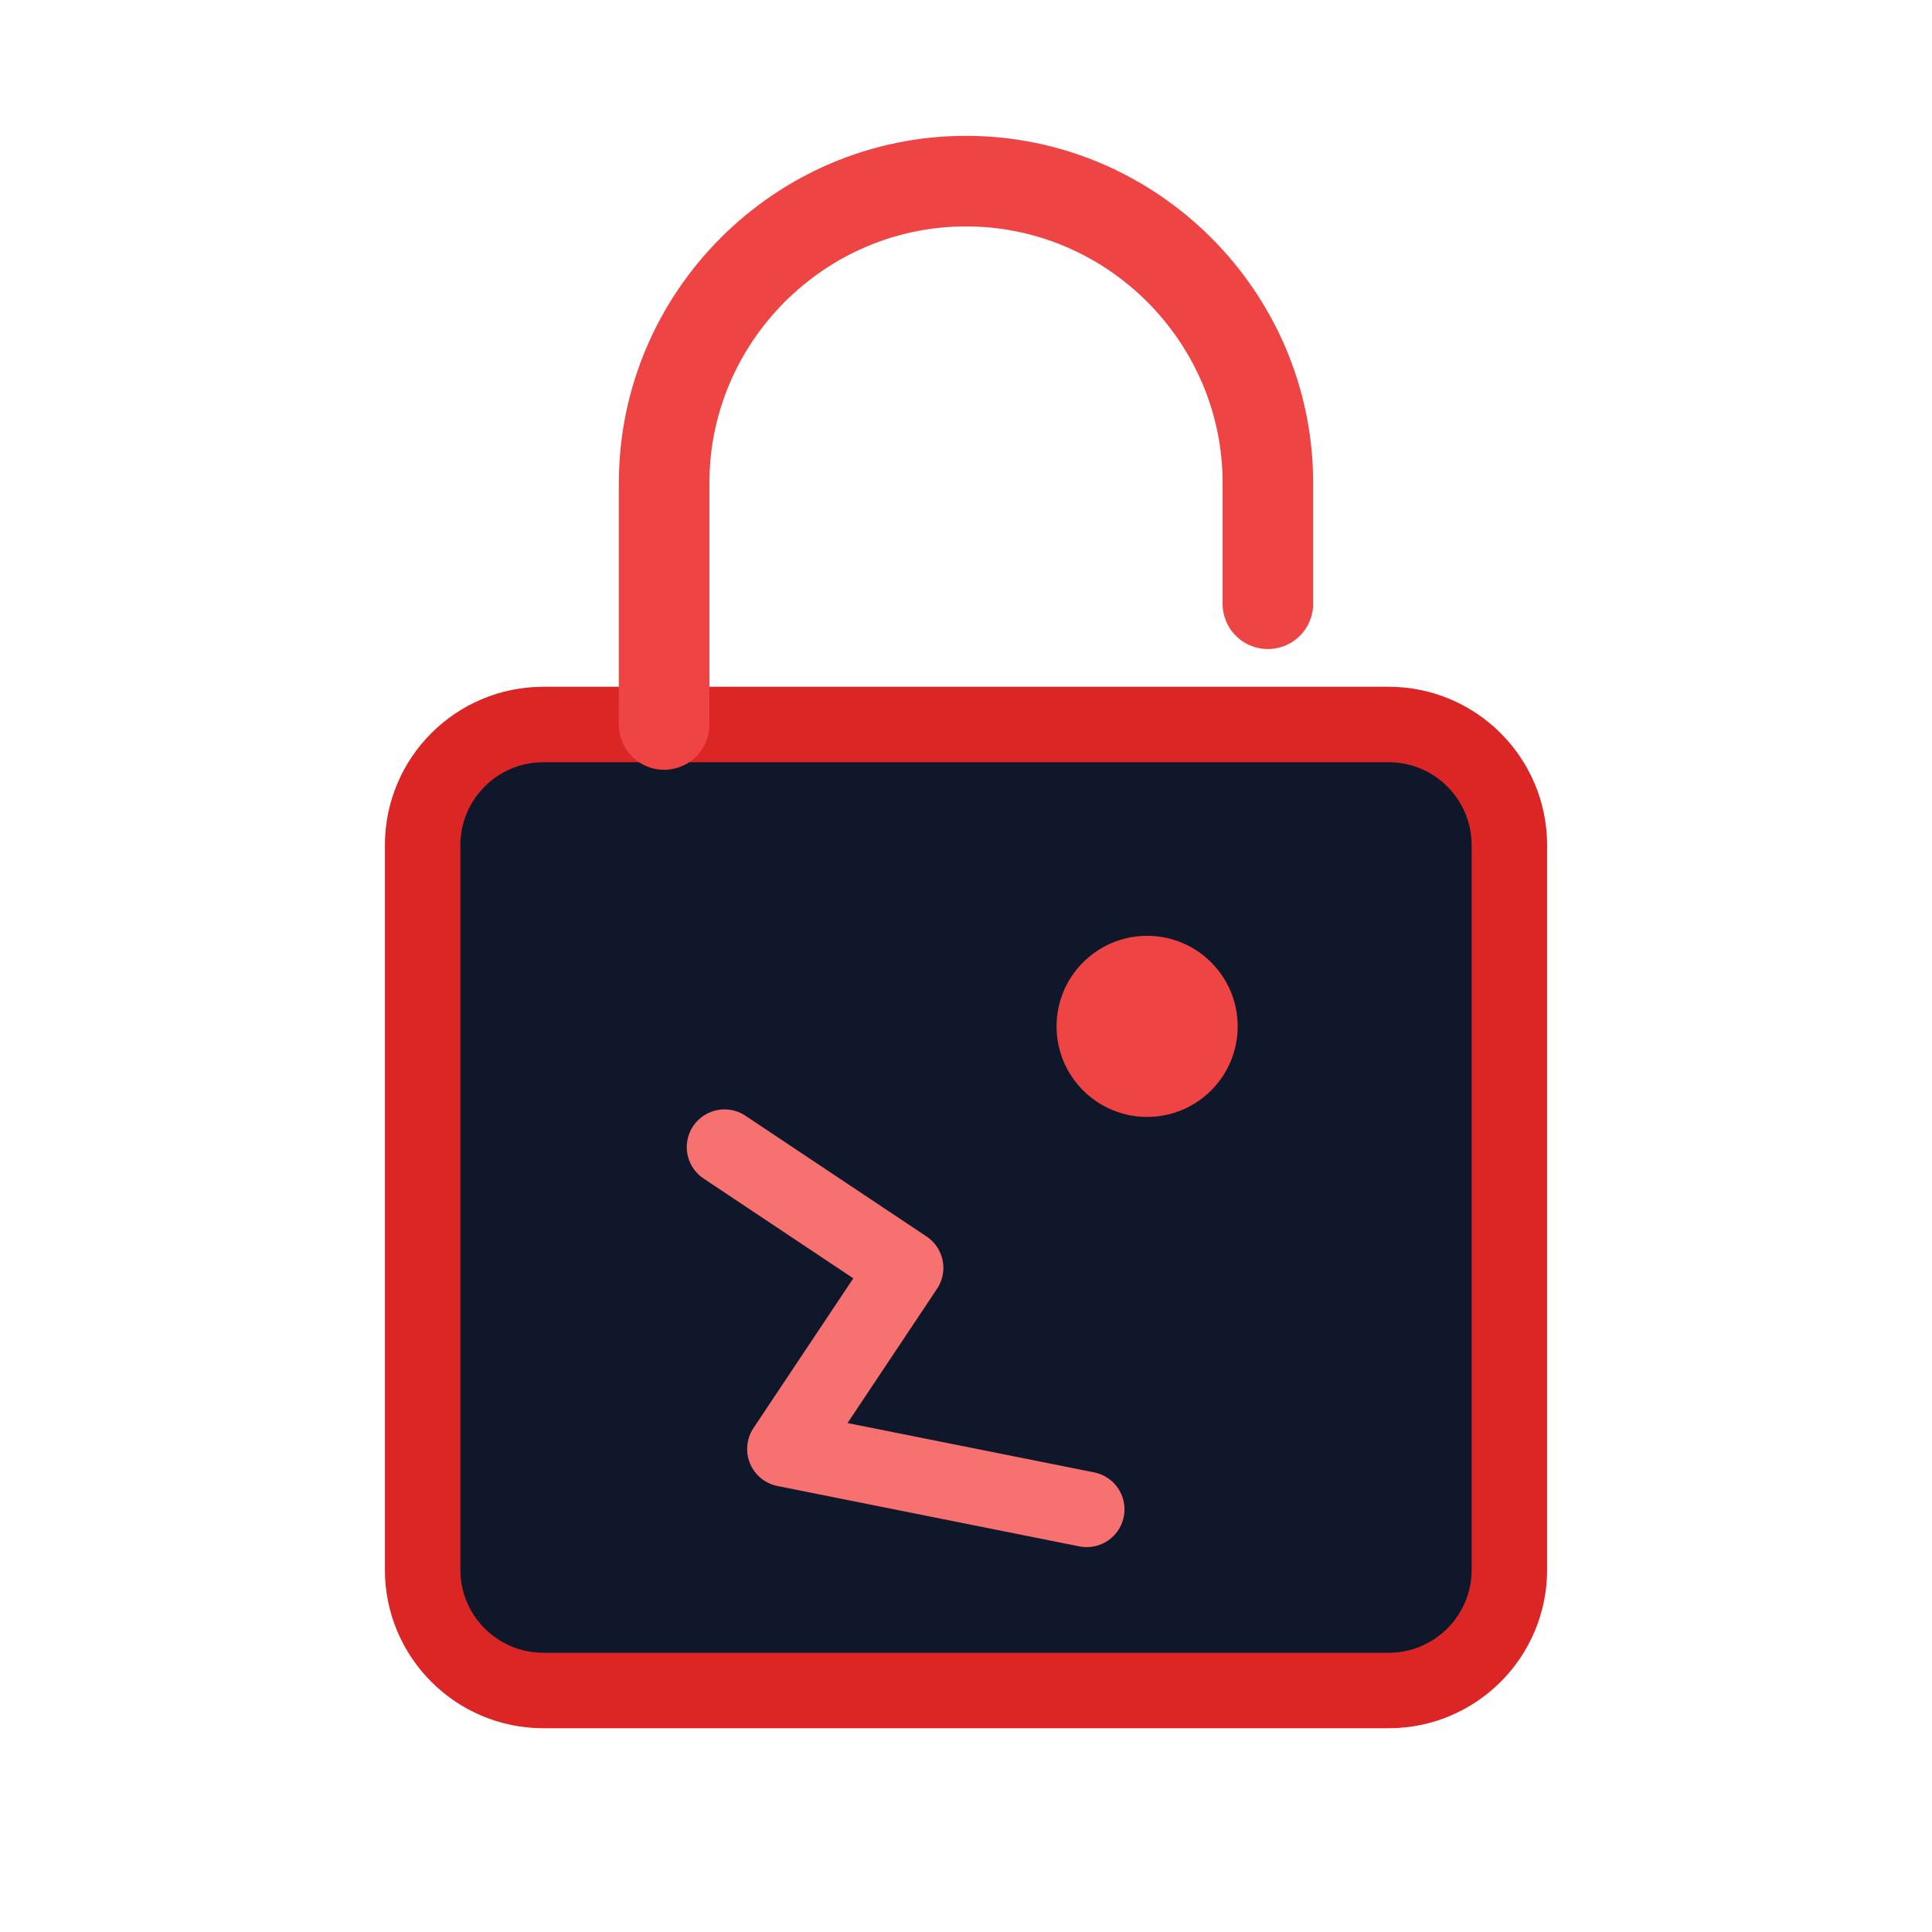
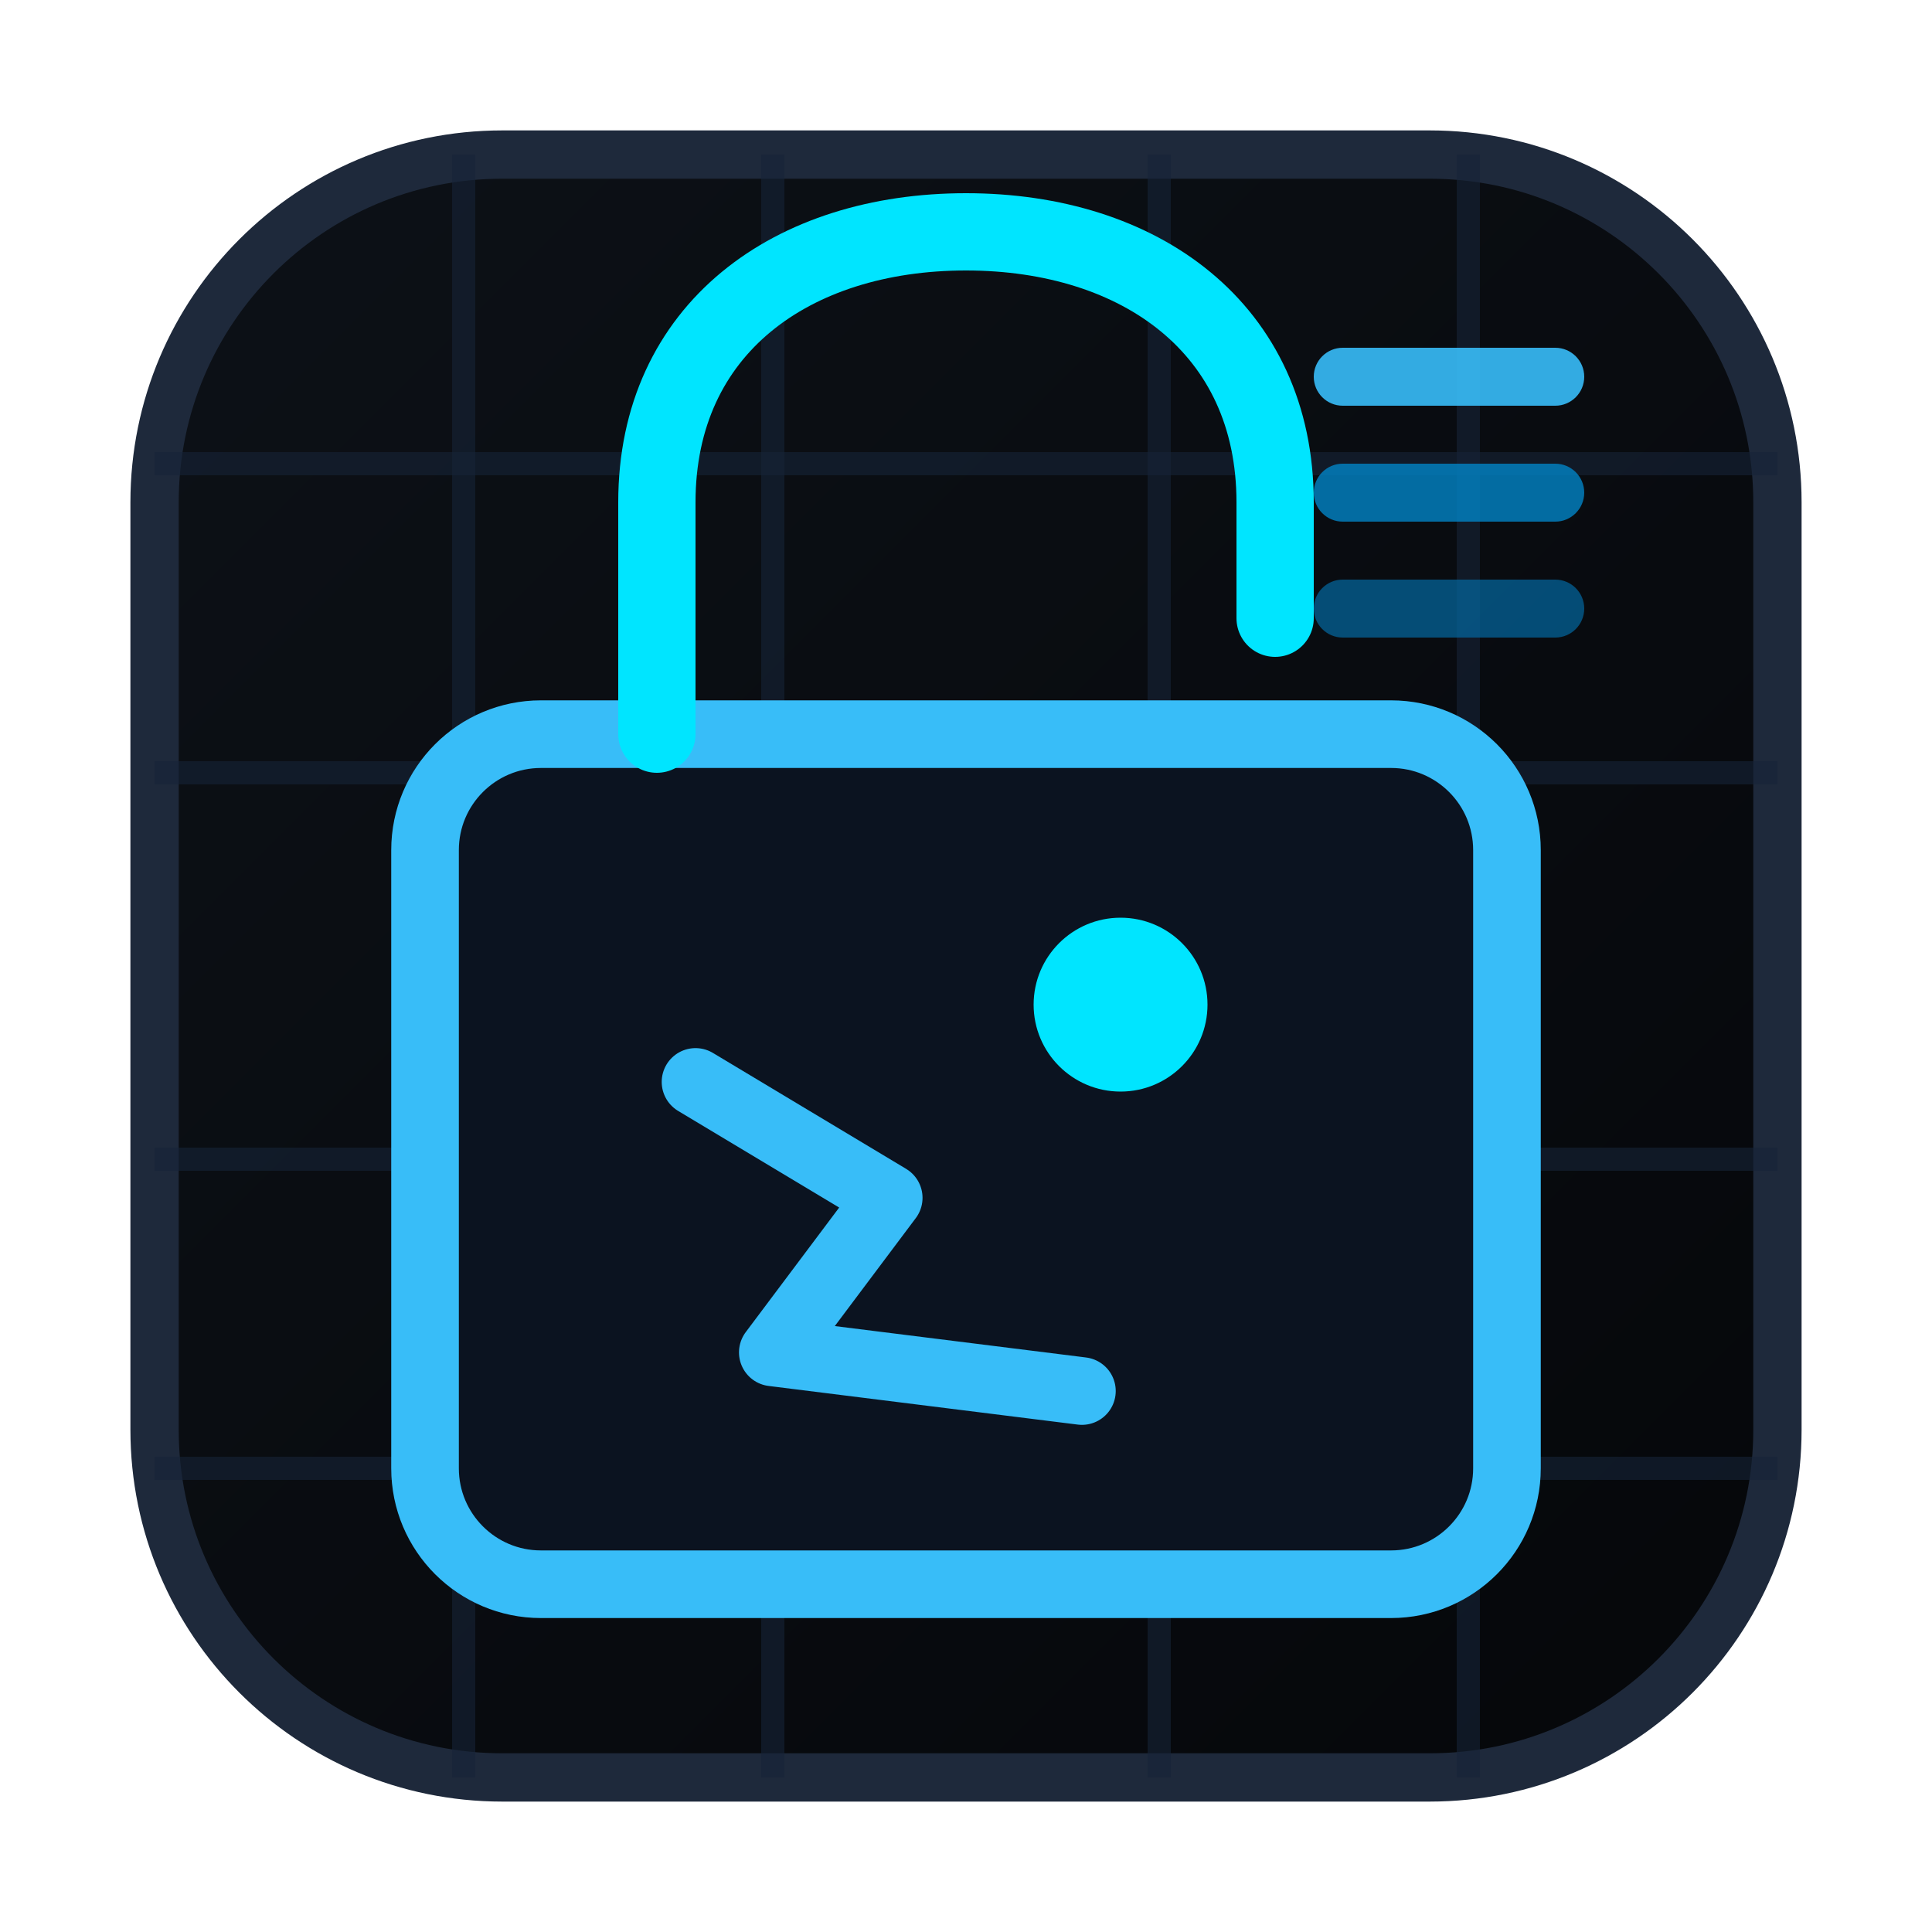
- <svg xmlns="http://www.w3.org/2000/svg" viewBox="0 0 64 64" width="64" height="64">
-   <rect x="14" y="24" width="36" height="32" rx="4" fill="#0f172a" stroke="#dc2626" stroke-width="2.5" />
-   <path d="M22 24 V16 C22 10.5 26.5 6 32 6 C37.5 6 42 10.5 42 16 V20" fill="none" stroke="#ef4444" stroke-width="3" stroke-linecap="round" />
-   <path d="M24 38 L30 42 L26 48 L36 50" fill="none" stroke="#f87171" stroke-width="2.5" stroke-linecap="round" stroke-linejoin="round" />
-   <circle cx="38" cy="34" r="3" fill="#ef4444" />
+ <svg xmlns="http://www.w3.org/2000/svg" viewBox="0 0 100 100" width="100" height="100">
+   <defs>
+     <linearGradient id="bg_john" x1="0%" y1="0%" x2="100%" y2="100%">
+       <stop offset="0%" stop-color="#0d1117" />
+       <stop offset="100%" stop-color="#05070a" />
+     </linearGradient>
+   </defs>
+   <rect x="8" y="8" width="84" height="84" rx="18" fill="url(#bg_john)" stroke="#1e293b" stroke-width="2.5" />
+   <line x1="24" y1="8" x2="24" y2="92" stroke="#162438" stroke-width="1.2" stroke-opacity="0.6" />
+   <line x1="40" y1="8" x2="40" y2="92" stroke="#162438" stroke-width="1.2" stroke-opacity="0.6" />
+   <line x1="60" y1="8" x2="60" y2="92" stroke="#162438" stroke-width="1.2" stroke-opacity="0.6" />
+   <line x1="76" y1="8" x2="76" y2="92" stroke="#162438" stroke-width="1.2" stroke-opacity="0.6" />
+   <line x1="8" y1="24" x2="92" y2="24" stroke="#162438" stroke-width="1.2" stroke-opacity="0.6" />
+   <line x1="8" y1="40" x2="92" y2="40" stroke="#162438" stroke-width="1.2" stroke-opacity="0.6" />
+   <line x1="8" y1="60" x2="92" y2="60" stroke="#162438" stroke-width="1.2" stroke-opacity="0.6" />
+   <line x1="8" y1="76" x2="92" y2="76" stroke="#162438" stroke-width="1.2" stroke-opacity="0.6" />
+   <rect x="68" y="18" width="14" height="3" rx="1.5" fill="#38bdf8" fill-opacity="0.9" />
+   <rect x="68" y="24" width="14" height="3" rx="1.5" fill="#0284c7" fill-opacity="0.8" />
+   <rect x="68" y="30" width="14" height="3" rx="1.5" fill="#0369a1" fill-opacity="0.7" />
+   <rect x="22" y="38" width="56" height="44" rx="6" fill="#0b1320" stroke="#38bdf8" stroke-width="3.5" />
+   <path d="M34 38 V26 C34 17 41 12 50 12 C59 12 66 17 66 26 V32" fill="none" stroke="#00e5ff" stroke-width="4" stroke-linecap="round" />
+   <path d="M36 56 L46 62 L40 70 L56 72" fill="none" stroke="#38bdf8" stroke-width="3.5" stroke-linecap="round" stroke-linejoin="round" />
+   <circle cx="58" cy="52" r="4.5" fill="#00e5ff" />
</svg>
